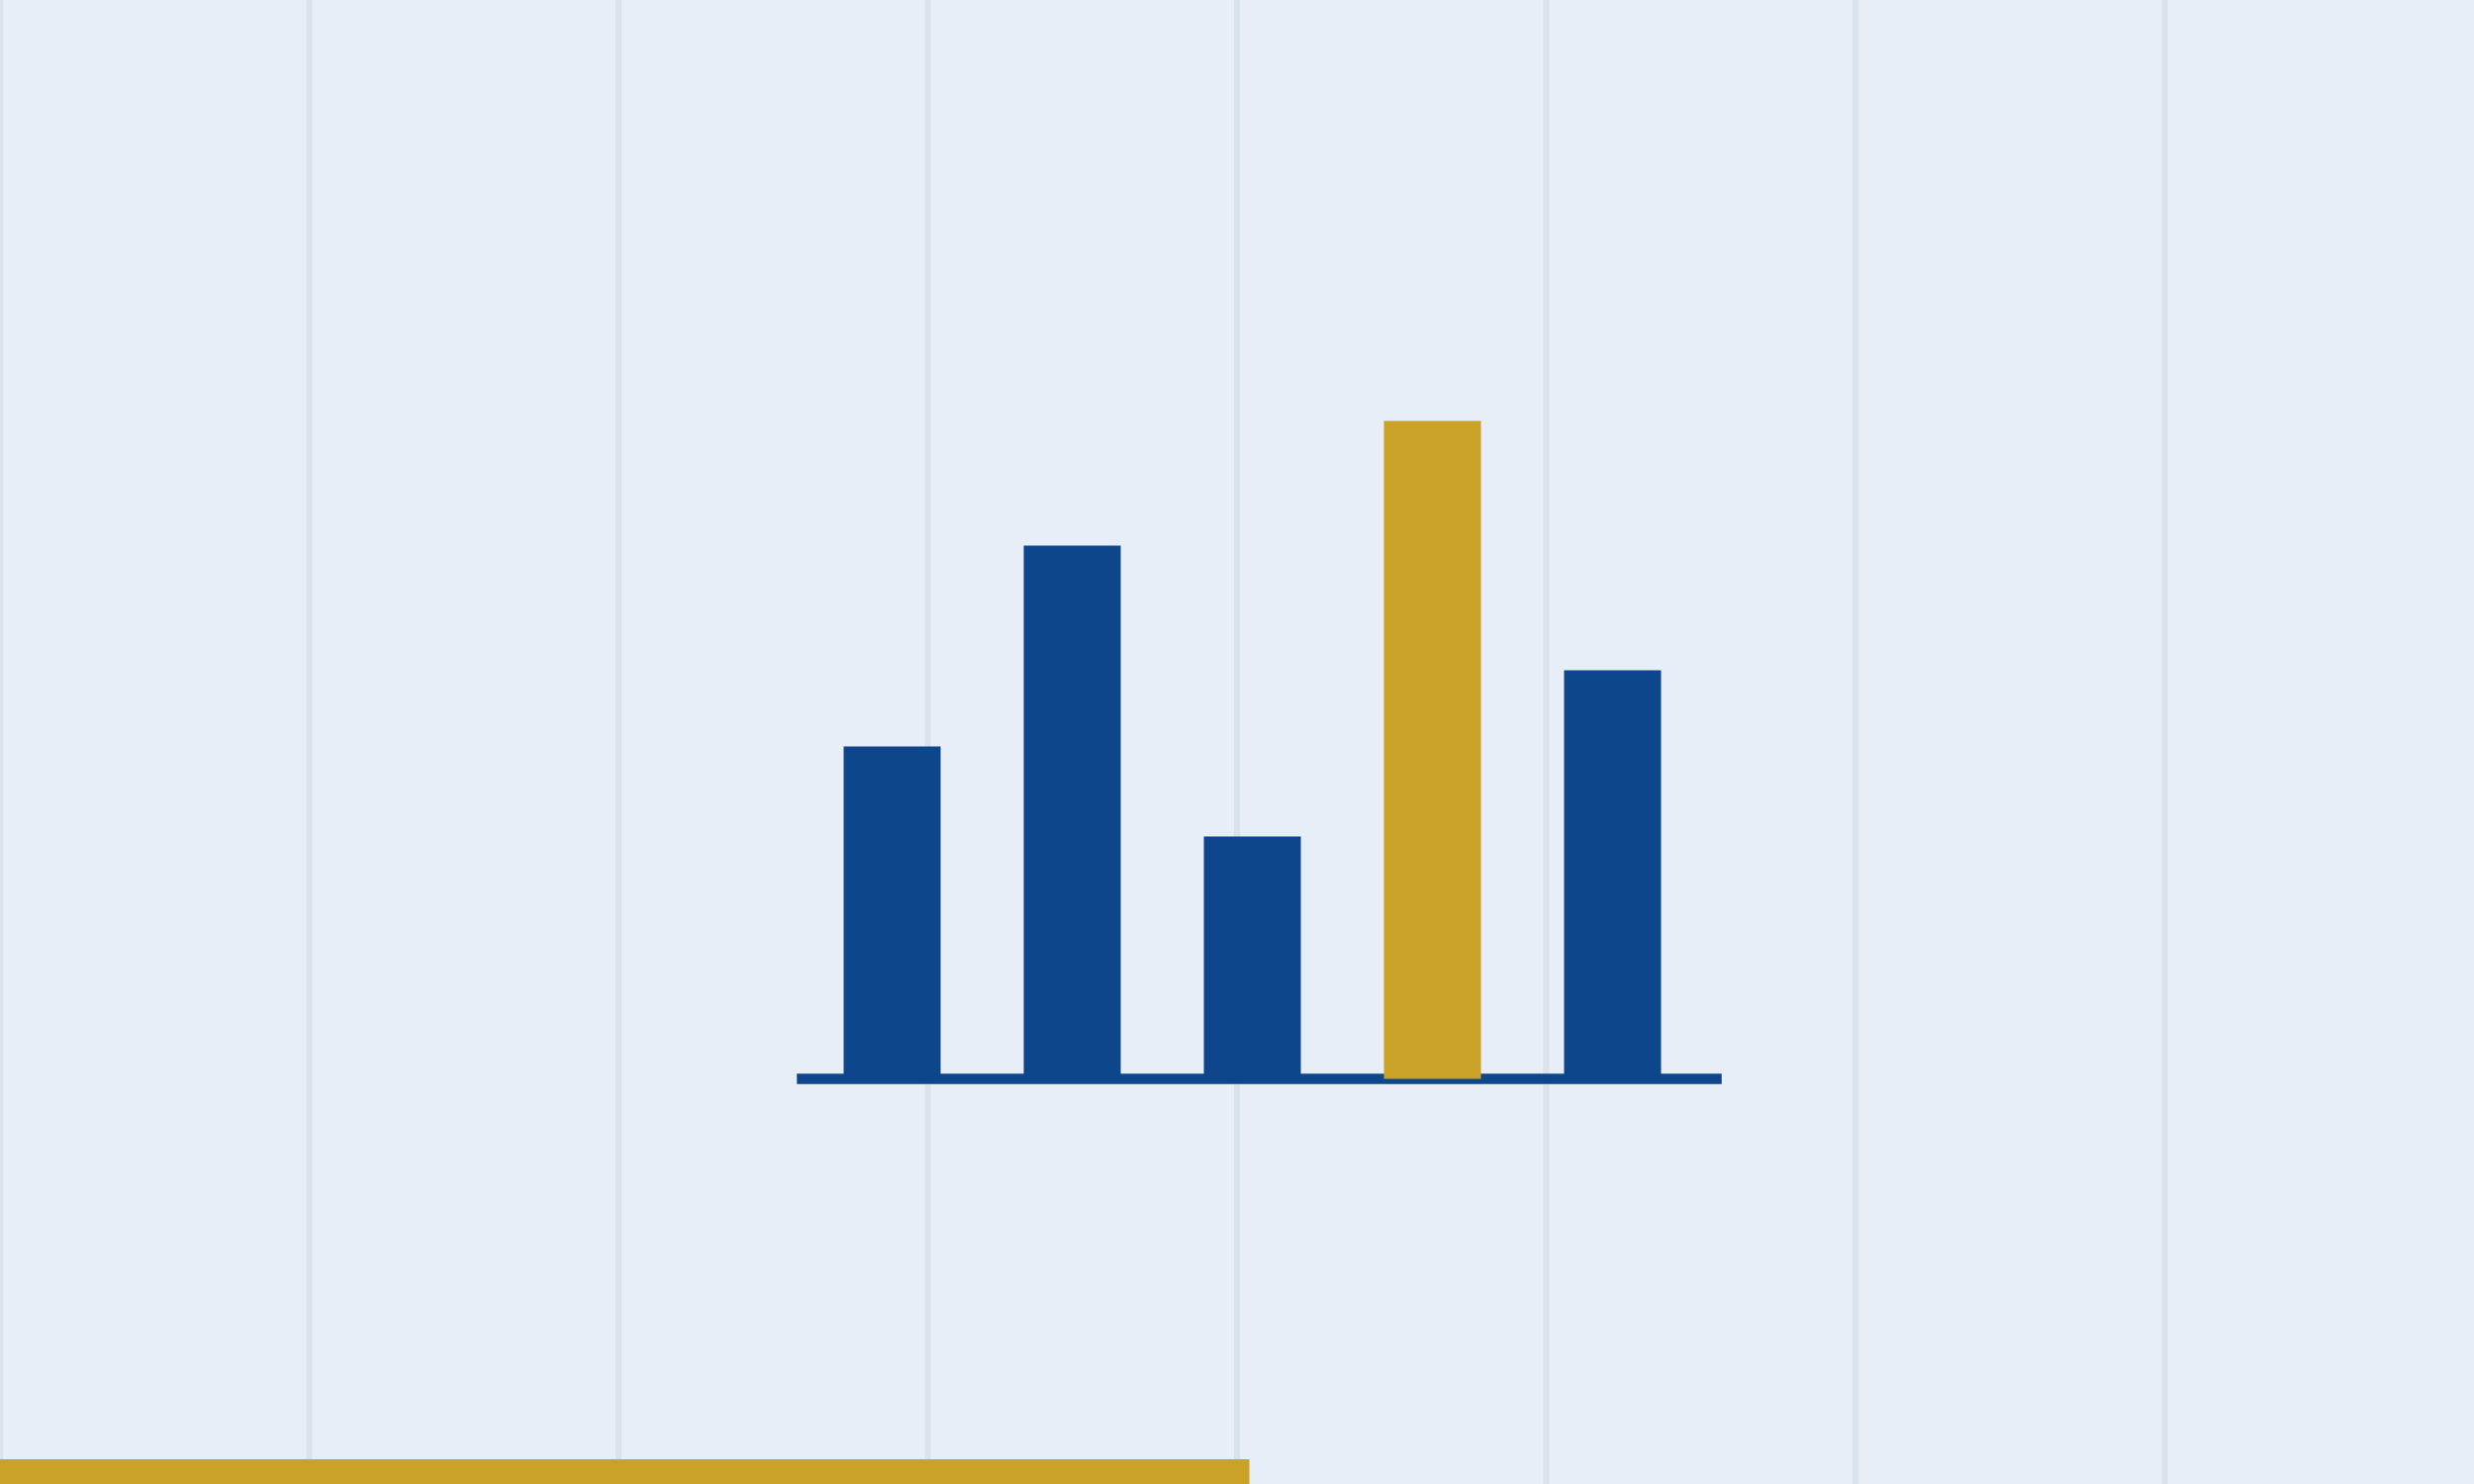
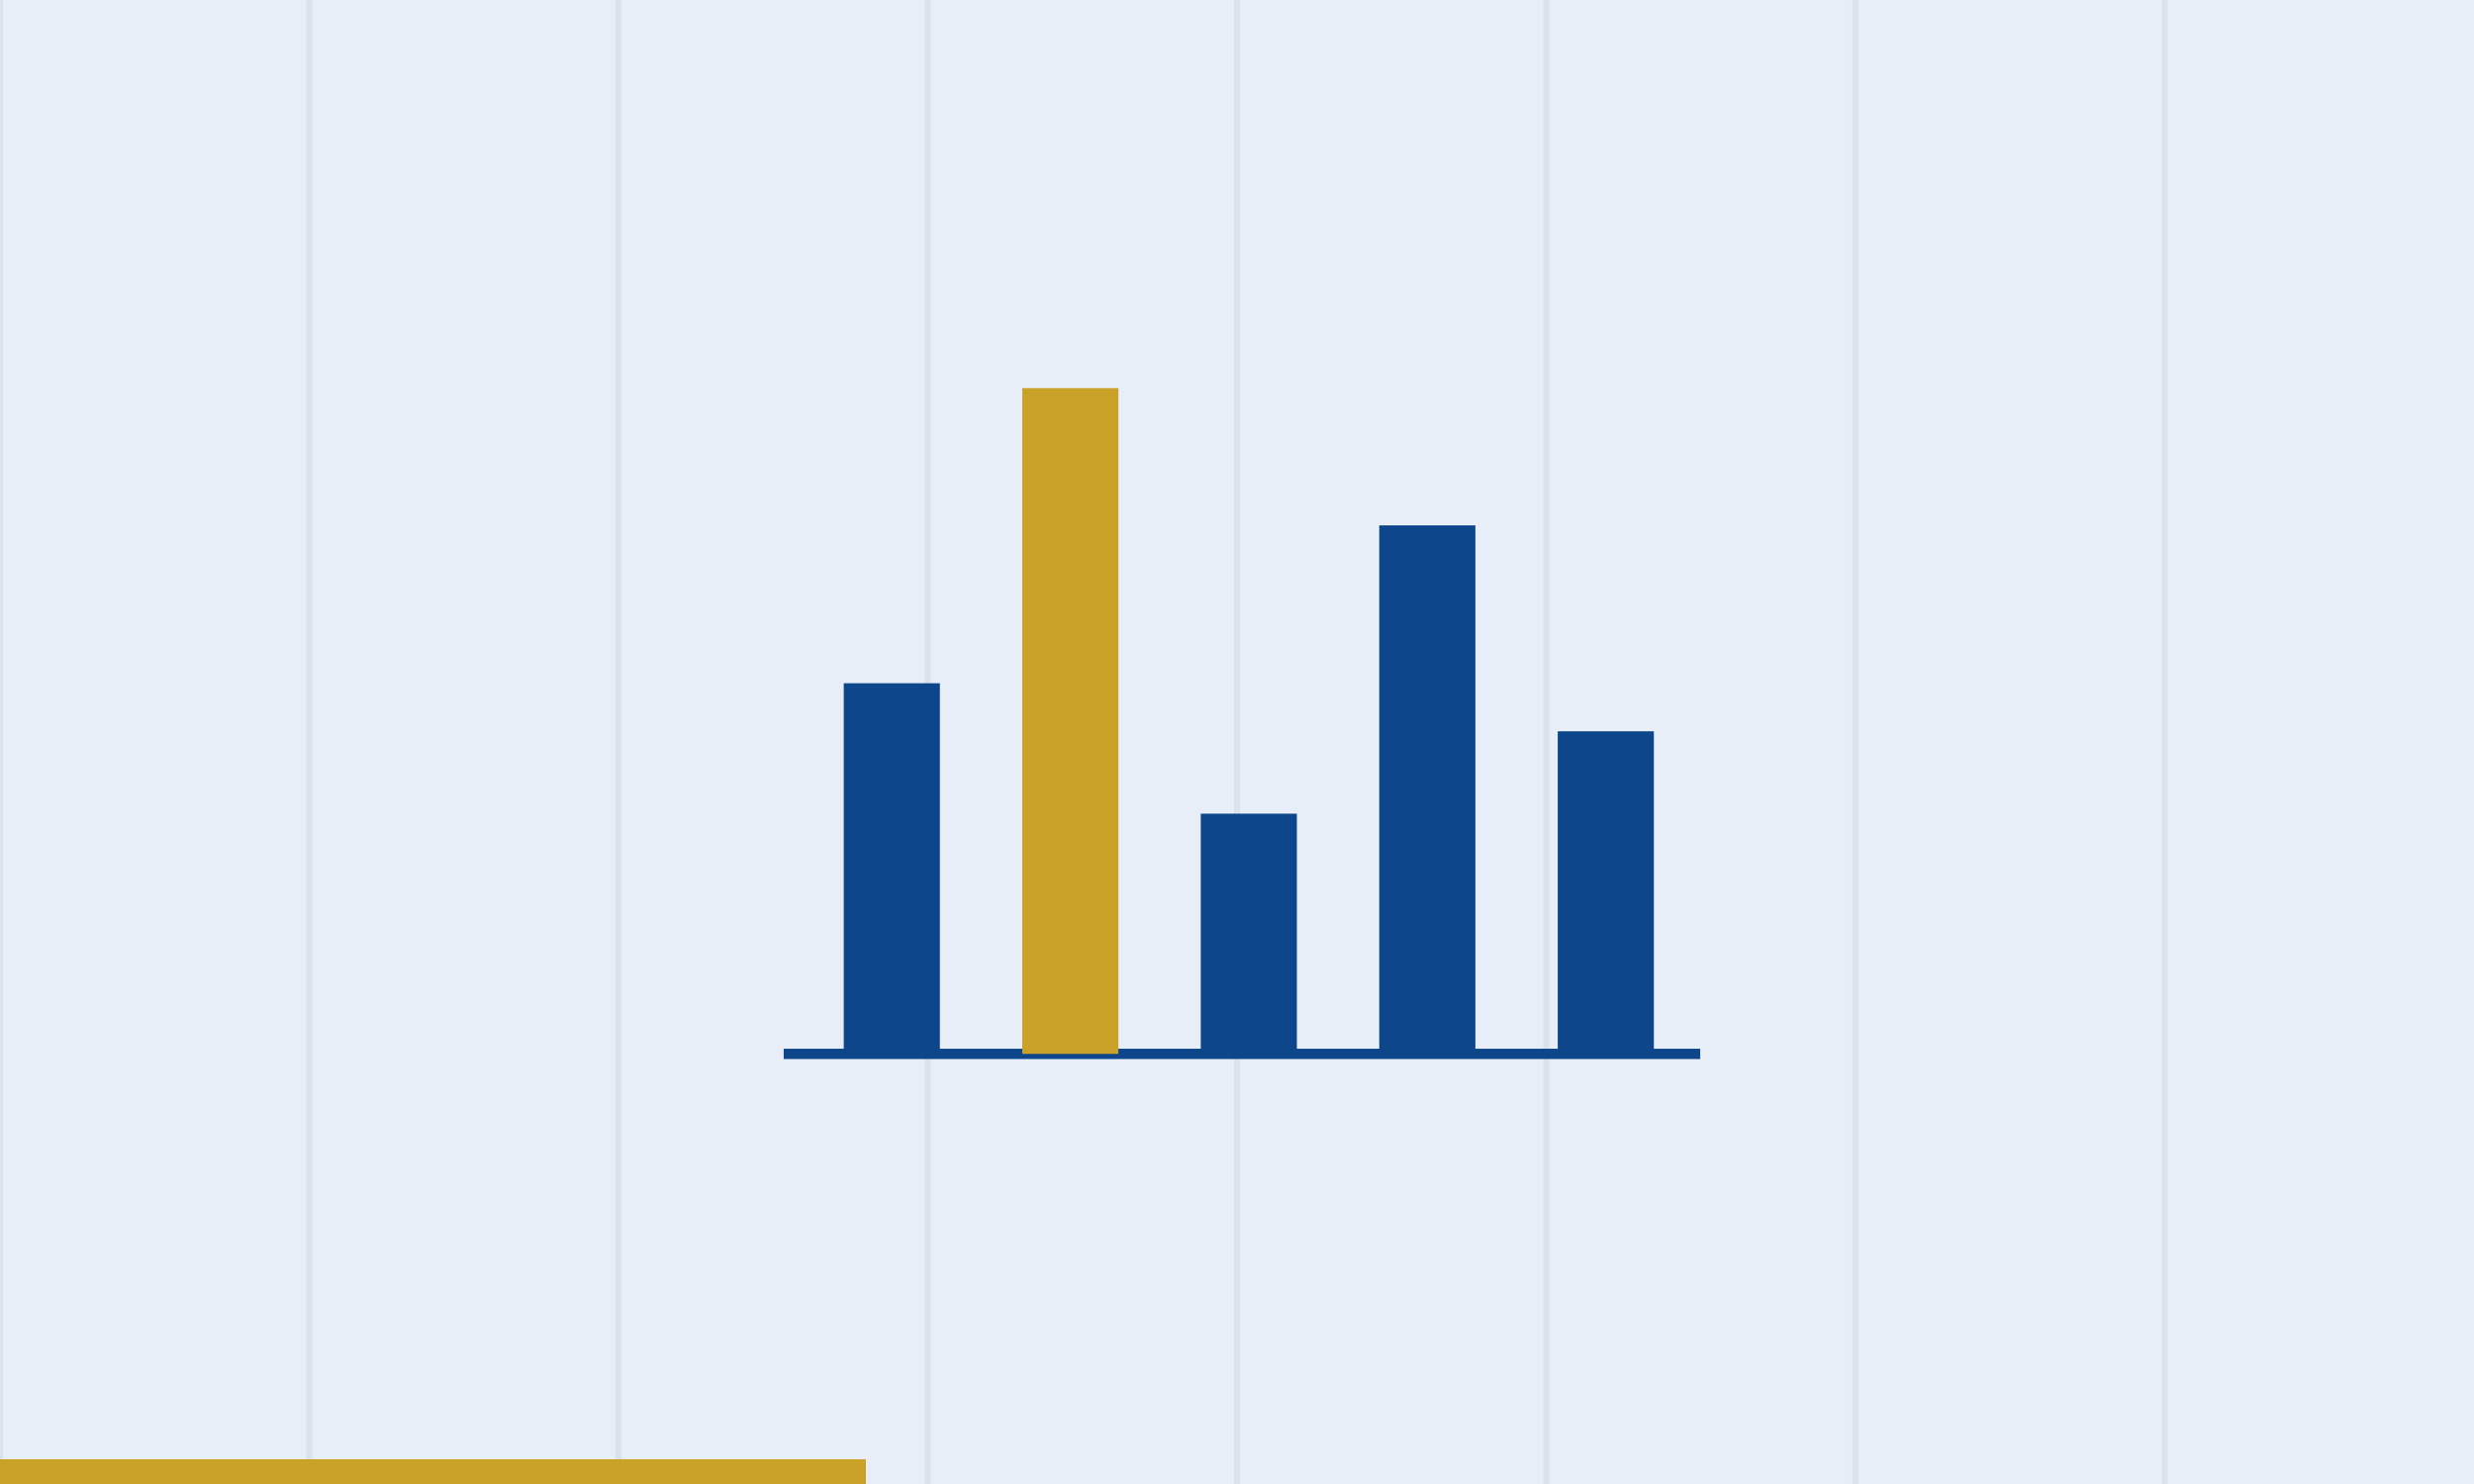
<svg xmlns="http://www.w3.org/2000/svg" viewBox="0 0 400 240" width="400" height="240" role="img" aria-hidden="true">
  <rect width="400" height="240" fill="#e7eef7" />
  <line x1="0" y1="0" x2="0" y2="240" stroke="#14315b" stroke-width="1" opacity=".06" />
  <line x1="50" y1="0" x2="50" y2="240" stroke="#14315b" stroke-width="1" opacity=".06" />
  <line x1="100" y1="0" x2="100" y2="240" stroke="#14315b" stroke-width="1" opacity=".06" />
  <line x1="150" y1="0" x2="150" y2="240" stroke="#14315b" stroke-width="1" opacity=".06" />
  <line x1="200" y1="0" x2="200" y2="240" stroke="#14315b" stroke-width="1" opacity=".06" />
  <line x1="250" y1="0" x2="250" y2="240" stroke="#14315b" stroke-width="1" opacity=".06" />
  <line x1="300" y1="0" x2="300" y2="240" stroke="#14315b" stroke-width="1" opacity=".06" />
  <line x1="350" y1="0" x2="350" y2="240" stroke="#14315b" stroke-width="1" opacity=".06" />
-   <g transform="translate(114 58) scale(1.12)">
+   <g transform="translate(112 55) scale(-1.11 1.11) translate(-160 0)">
    <line x1="14" y1="104" x2="146" y2="104" stroke="#0E468C" stroke-width="1.5" stroke-linecap="square" />
-     <rect x="20" y="56" width="14" height="48" fill="#0E468C" />
+     <rect x="20" y="57" width="14" height="47" fill="#0E468C" />
    <rect x="46" y="27" width="14" height="77" fill="#0E468C" />
    <rect x="72" y="69" width="14" height="35" fill="#0E468C" />
-     <rect x="98" y="9" width="14" height="95" fill="#C9A227" />
-     <rect x="124" y="45" width="14" height="59" fill="#0E468C" />
+     <rect x="98" y="7" width="14" height="97" fill="#C9A227" />
+     <rect x="124" y="50" width="14" height="54" fill="#0E468C" />
  </g>
-   <rect x="0" y="236" width="202" height="4" fill="#C9A227" />
+   <rect x="0" y="236" width="140" height="4" fill="#C9A227" />
</svg>
